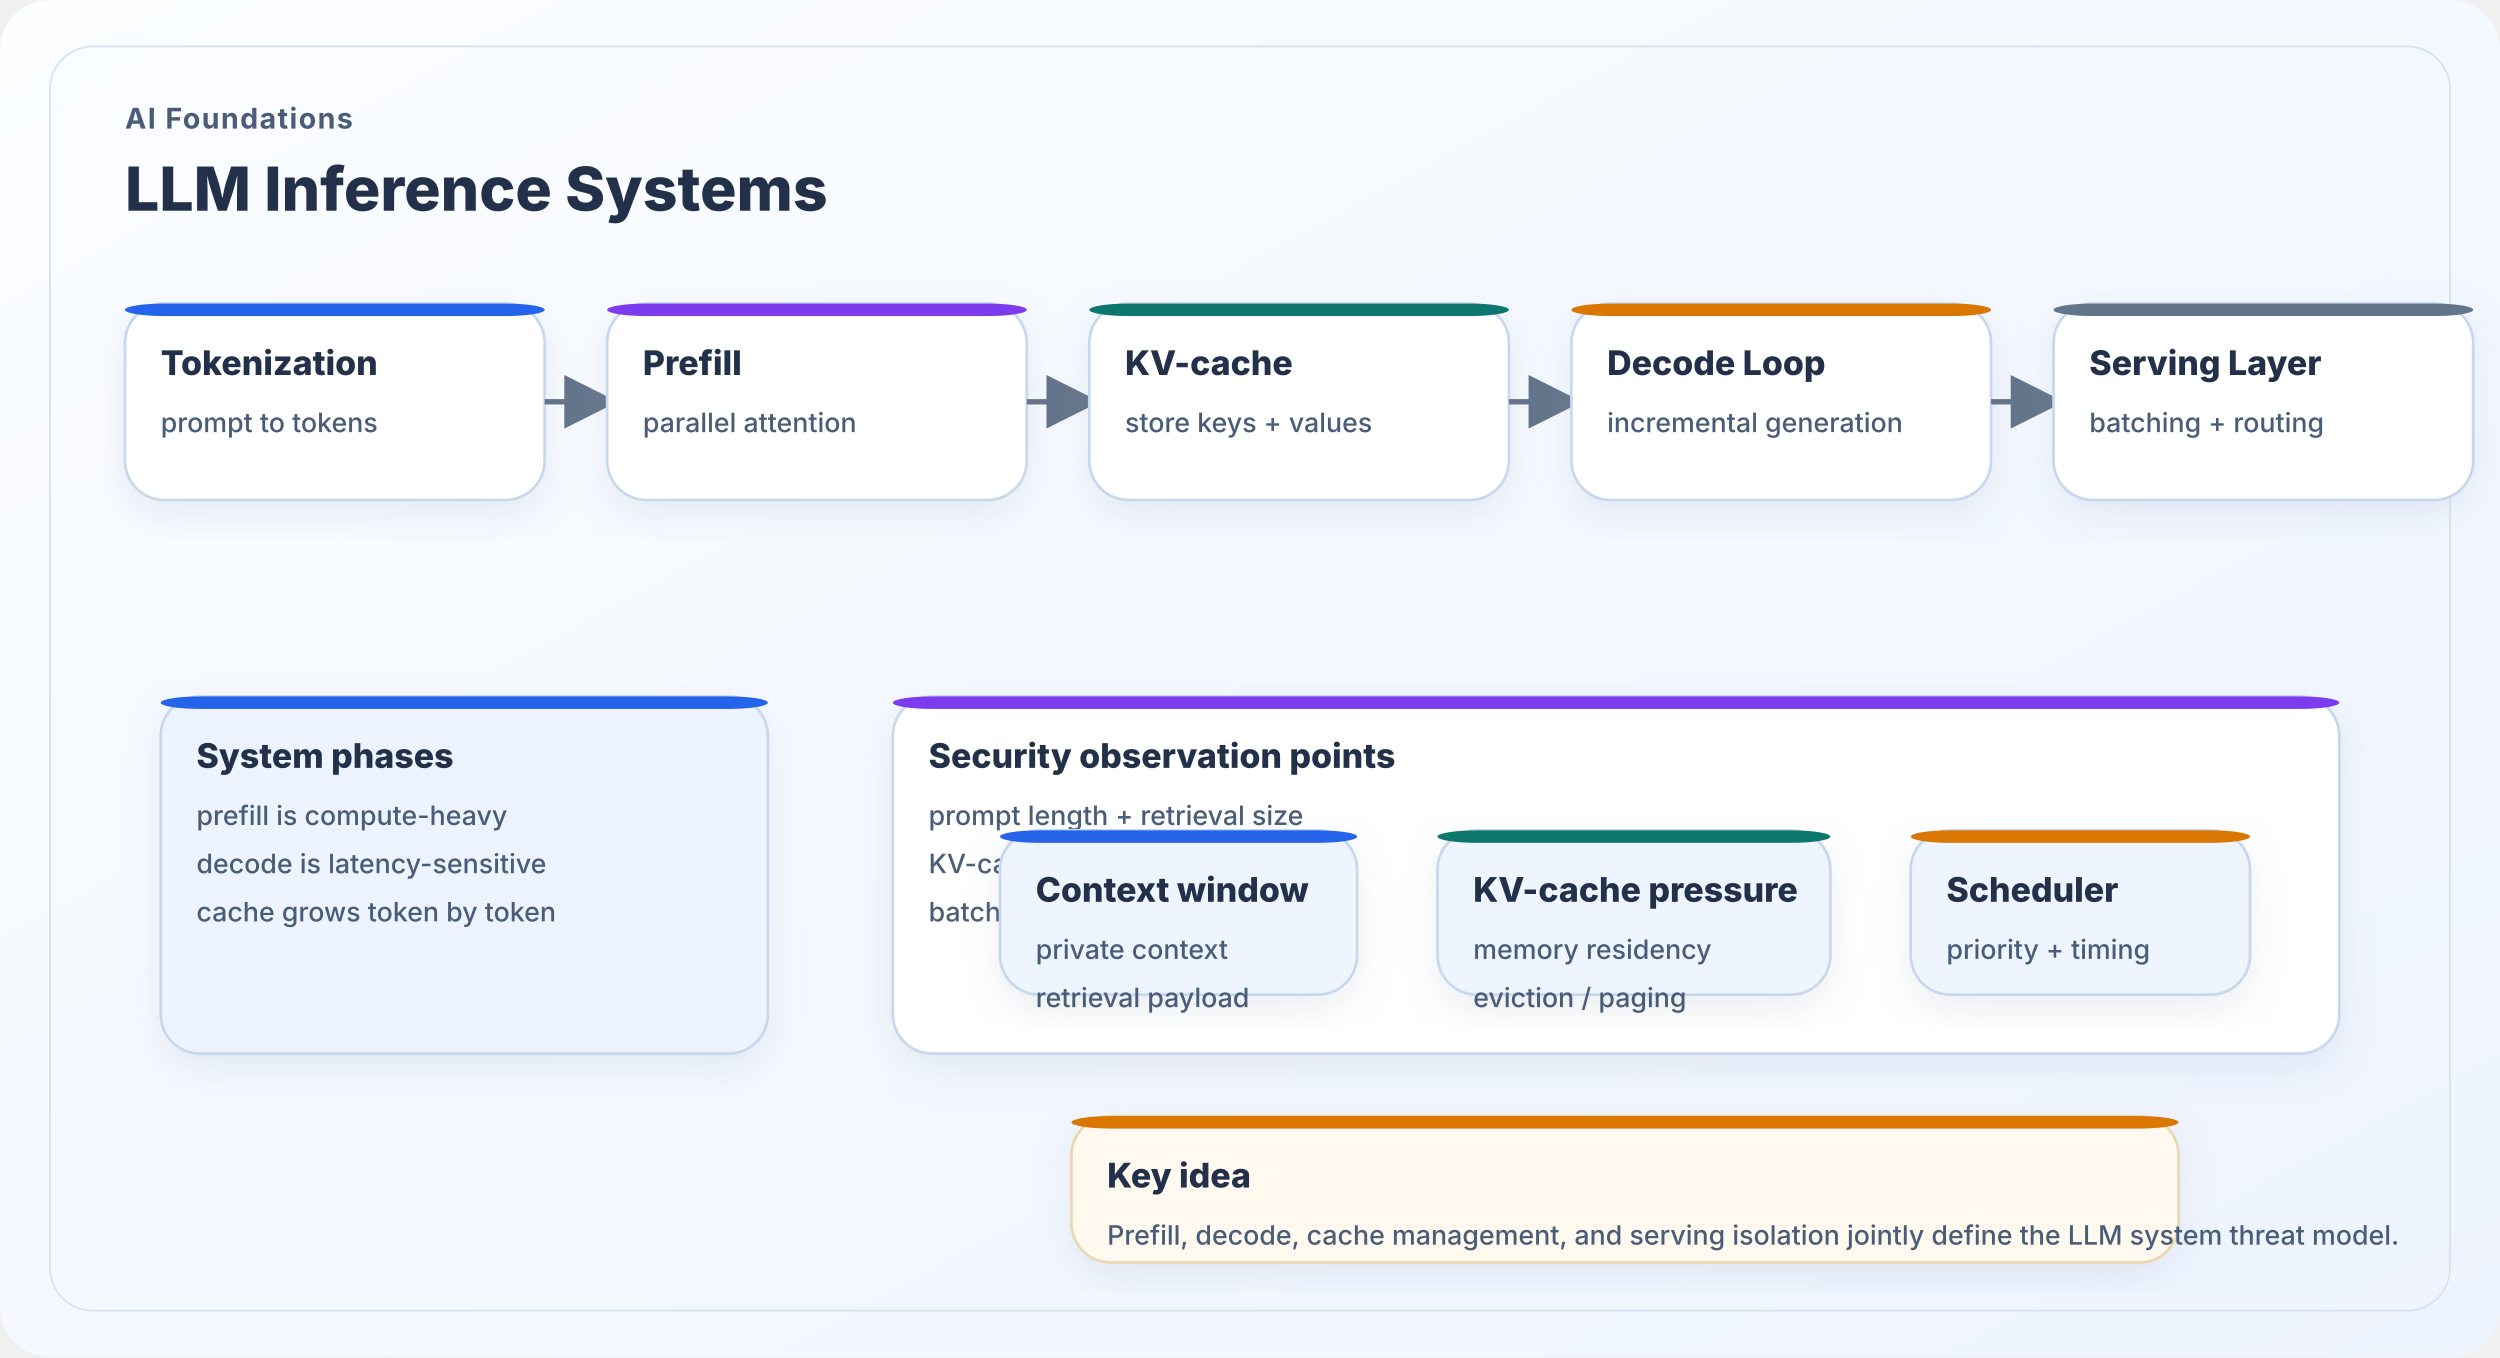
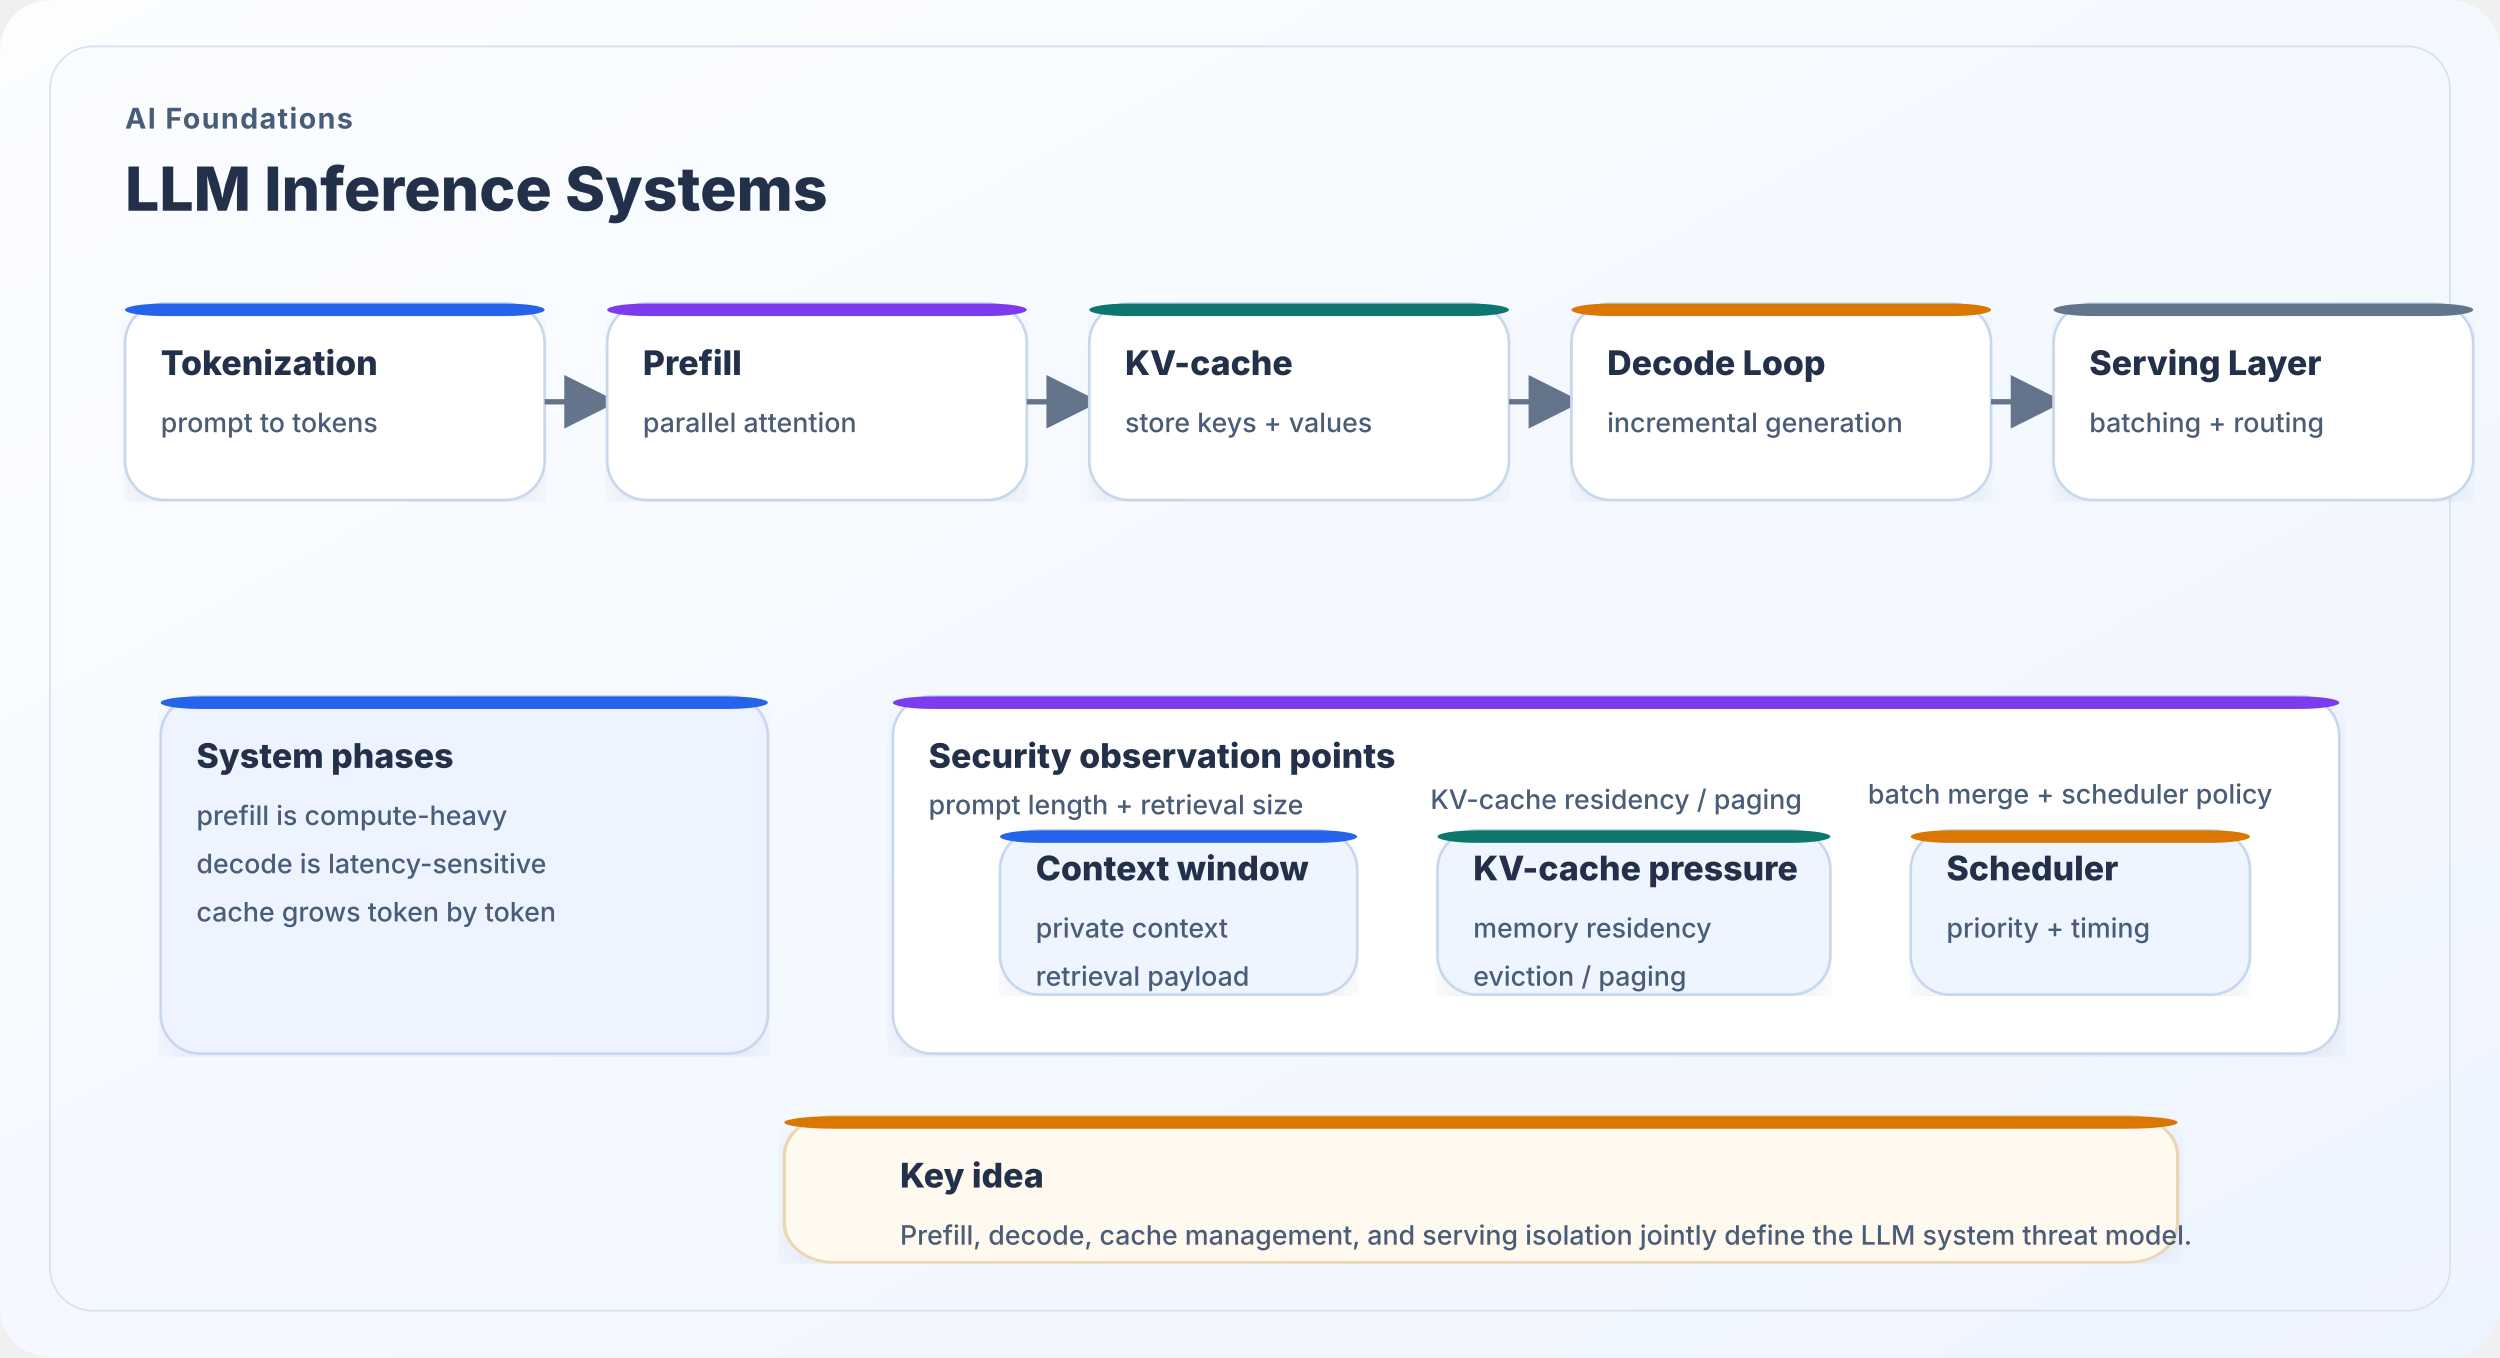
- <svg xmlns="http://www.w3.org/2000/svg" width="1400" height="760" viewBox="0 0 1400 760" role="img" aria-label="LLM Inference Systems">
-   <defs>
+ <svg xmlns="http://www.w3.org/2000/svg" width="1400" height="760" viewBox="0 0 1400 760" role="img" aria-label="LLM Inference Systems" version="1.1" id="svg36">
+   <defs id="defs6">
    <linearGradient id="bgGrad" x1="0" y1="0" x2="1" y2="1">
-       <stop offset="0%" stop-color="#fbfdff" />
-       <stop offset="100%" stop-color="#eef4ff" />
+       <stop offset="0%" stop-color="#fbfdff" id="stop1" />
+       <stop offset="100%" stop-color="#eef4ff" id="stop2" />
    </linearGradient>
    <linearGradient id="multi" x1="0" y1="0" x2="1" y2="0">
-       <stop offset="0%" stop-color="#2563eb" />
-       <stop offset="50%" stop-color="#7c3aed" />
-       <stop offset="100%" stop-color="#0f766e" />
+       <stop offset="0%" stop-color="#2563eb" id="stop3" />
+       <stop offset="50%" stop-color="#7c3aed" id="stop4" />
+       <stop offset="100%" stop-color="#0f766e" id="stop5" />
    </linearGradient>
-     <filter id="shadow" x="-20%" y="-20%" width="140%" height="140%">
+     <filter id="shadow" x="-0.004" y="-0.009" width="1.008" height="1.018">
      <feDropShadow dx="0" dy="8" stdDeviation="10" flood-color="#94a3b8" flood-opacity="0.18" />
    </filter>
    <marker id="arrowBlue" markerWidth="10" markerHeight="10" refX="8" refY="5" orient="auto">
-       <path d="M0,0 L10,5 L0,10 Z" fill="#2563eb" />
+       <path d="M0,0 L10,5 L0,10 Z" fill="#2563eb" id="path5" />
    </marker>
    <marker id="arrowSlate" markerWidth="10" markerHeight="10" refX="8" refY="5" orient="auto">
-       <path d="M0,0 L10,5 L0,10 Z" fill="#64748b" />
+       <path d="M0,0 L10,5 L0,10 Z" fill="#64748b" id="path6" />
    </marker>
-     <style>
+     <style id="style6">
.title{font:800 34px Inter,Arial,sans-serif;fill:#22304a}
.subtitle{font:700 16px Inter,Arial,sans-serif;fill:#4a5d78;letter-spacing:.05em;text-transform:uppercase}
.bt{font:800 19px Inter,Arial,sans-serif;fill:#22304a}
.bs{font:500 15px Inter,Arial,sans-serif;fill:#4a5d78}
.cap{font:700 14px Inter,Arial,sans-serif;fill:#4a5d78}
</style>
  </defs>
-   <rect width="1400" height="760" rx="28" fill="url(#bgGrad)" />
-   <rect x="28" y="26" width="1344" height="708" rx="24" fill="none" stroke="#d7e2f1" />
-   <text x="70" y="72" class="subtitle">AI Foundations</text>
-   <text x="70" y="118" class="title">LLM Inference Systems</text>
-   <g filter="url(#shadow)">
-     <rect x="70" y="170" width="235" height="110" rx="22" fill="#ffffff" stroke="#c7d7ee" stroke-width="1.5" />
-     <rect x="70" y="170" width="235" height="7" rx="22" fill="#2563eb" />
+   <rect width="1400" height="760" rx="28" fill="url(#bgGrad)" id="rect6" />
+   <rect x="28" y="26" width="1344" height="708" rx="24" fill="none" stroke="#d7e2f1" id="rect7" />
+   <text x="70" y="72" class="subtitle" id="text7">AI Foundations</text>
+   <text x="70" y="118" class="title" id="text8">LLM Inference Systems</text>
+   <g filter="url(#shadow)" id="g9">
+     <rect x="70" y="170" width="235" height="110" rx="22" fill="#ffffff" stroke="#c7d7ee" stroke-width="1.5" id="rect8" />
+     <rect x="70" y="170" width="235" height="7" rx="22" fill="#2563eb" id="rect9" />
  </g>
-   <text x="90" y="210" class="bt">Tokenization</text>
-   <text x="90" y="242" class="bs">prompt to tokens</text>
-   <line x1="305" y1="225" x2="340" y2="225" stroke="#64748b" stroke-width="3" marker-end="url(#arrowSlate)" />
-   <g filter="url(#shadow)">
-     <rect x="340" y="170" width="235" height="110" rx="22" fill="#ffffff" stroke="#c7d7ee" stroke-width="1.5" />
-     <rect x="340" y="170" width="235" height="7" rx="22" fill="#7c3aed" />
+   <text x="90" y="210" class="bt" id="text9">Tokenization</text>
+   <text x="90" y="242" class="bs" id="text10">prompt to tokens</text>
+   <line x1="305" y1="225" x2="340" y2="225" stroke="#64748b" stroke-width="3" marker-end="url(#arrowSlate)" id="line10" />
+   <g filter="url(#shadow)" id="g11">
+     <rect x="340" y="170" width="235" height="110" rx="22" fill="#ffffff" stroke="#c7d7ee" stroke-width="1.5" id="rect10" />
+     <rect x="340" y="170" width="235" height="7" rx="22" fill="#7c3aed" id="rect11" />
  </g>
-   <text x="360" y="210" class="bt">Prefill</text>
-   <text x="360" y="242" class="bs">parallel attention</text>
-   <line x1="575" y1="225" x2="610" y2="225" stroke="#64748b" stroke-width="3" marker-end="url(#arrowSlate)" />
-   <g filter="url(#shadow)">
-     <rect x="610" y="170" width="235" height="110" rx="22" fill="#ffffff" stroke="#c7d7ee" stroke-width="1.5" />
-     <rect x="610" y="170" width="235" height="7" rx="22" fill="#0f766e" />
+   <text x="360" y="210" class="bt" id="text11">Prefill</text>
+   <text x="360" y="242" class="bs" id="text12">parallel attention</text>
+   <line x1="575" y1="225" x2="610" y2="225" stroke="#64748b" stroke-width="3" marker-end="url(#arrowSlate)" id="line12" />
+   <g filter="url(#shadow)" id="g13">
+     <rect x="610" y="170" width="235" height="110" rx="22" fill="#ffffff" stroke="#c7d7ee" stroke-width="1.5" id="rect12" />
+     <rect x="610" y="170" width="235" height="7" rx="22" fill="#0f766e" id="rect13" />
  </g>
-   <text x="630" y="210" class="bt">KV-cache</text>
-   <text x="630" y="242" class="bs">store keys + values</text>
-   <line x1="845" y1="225" x2="880" y2="225" stroke="#64748b" stroke-width="3" marker-end="url(#arrowSlate)" />
-   <g filter="url(#shadow)">
-     <rect x="880" y="170" width="235" height="110" rx="22" fill="#ffffff" stroke="#c7d7ee" stroke-width="1.5" />
-     <rect x="880" y="170" width="235" height="7" rx="22" fill="#d97706" />
+   <text x="630" y="210" class="bt" id="text13">KV-cache</text>
+   <text x="630" y="242" class="bs" id="text14">store keys + values</text>
+   <line x1="845" y1="225" x2="880" y2="225" stroke="#64748b" stroke-width="3" marker-end="url(#arrowSlate)" id="line14" />
+   <g filter="url(#shadow)" id="g15">
+     <rect x="880" y="170" width="235" height="110" rx="22" fill="#ffffff" stroke="#c7d7ee" stroke-width="1.5" id="rect14" />
+     <rect x="880" y="170" width="235" height="7" rx="22" fill="#d97706" id="rect15" />
  </g>
-   <text x="900" y="210" class="bt">Decode Loop</text>
-   <text x="900" y="242" class="bs">incremental generation</text>
-   <line x1="1115" y1="225" x2="1150" y2="225" stroke="#64748b" stroke-width="3" marker-end="url(#arrowSlate)" />
-   <g filter="url(#shadow)">
-     <rect x="1150" y="170" width="235" height="110" rx="22" fill="#ffffff" stroke="#c7d7ee" stroke-width="1.5" />
-     <rect x="1150" y="170" width="235" height="7" rx="22" fill="#64748b" />
+   <text x="900" y="210" class="bt" id="text15">Decode Loop</text>
+   <text x="900" y="242" class="bs" id="text16">incremental generation</text>
+   <line x1="1115" y1="225" x2="1150" y2="225" stroke="#64748b" stroke-width="3" marker-end="url(#arrowSlate)" id="line16" />
+   <g filter="url(#shadow)" id="g17">
+     <rect x="1150" y="170" width="235" height="110" rx="22" fill="#ffffff" stroke="#c7d7ee" stroke-width="1.5" id="rect16" />
+     <rect x="1150" y="170" width="235" height="7" rx="22" fill="#64748b" id="rect17" />
  </g>
-   <text x="1170" y="210" class="bt">Serving Layer</text>
-   <text x="1170" y="242" class="bs">batching + routing</text>
-   <g filter="url(#shadow)">
-     <rect x="90" y="390" width="340" height="200" rx="22" fill="#edf4ff" stroke="#c7d7ee" stroke-width="1.5" />
-     <rect x="90" y="390" width="340" height="7" rx="22" fill="#2563eb" />
+   <text x="1170" y="210" class="bt" id="text17">Serving Layer</text>
+   <text x="1170" y="242" class="bs" id="text18">batching + routing</text>
+   <g filter="url(#shadow)" id="g19">
+     <rect x="90" y="390" width="340" height="200" rx="22" fill="#edf4ff" stroke="#c7d7ee" stroke-width="1.5" id="rect18" />
+     <rect x="90" y="390" width="340" height="7" rx="22" fill="#2563eb" id="rect19" />
  </g>
-   <text x="110" y="430" class="bt">System phases</text>
-   <text x="110" y="462" class="bs">prefill is compute-heavy</text>
-   <text x="110" y="489" class="bs">decode is latency-sensitive</text>
-   <text x="110" y="516" class="bs">cache grows token by token</text>
-   <g filter="url(#shadow)">
-     <rect x="500" y="390" width="810" height="200" rx="22" fill="#ffffff" stroke="#c7d7ee" stroke-width="1.5" />
-     <rect x="500" y="390" width="810" height="7" rx="22" fill="#7c3aed" />
+   <text x="110" y="430" class="bt" id="text19">System phases</text>
+   <text x="110" y="462" class="bs" id="text20">prefill is compute-heavy</text>
+   <text x="110" y="489" class="bs" id="text21">decode is latency-sensitive</text>
+   <text x="110" y="516" class="bs" id="text22">cache grows token by token</text>
+   <g filter="url(#shadow)" id="g23">
+     <rect x="500" y="390" width="810" height="200" rx="22" fill="#ffffff" stroke="#c7d7ee" stroke-width="1.5" id="rect22" />
+     <rect x="500" y="390" width="810" height="7" rx="22" fill="#7c3aed" id="rect23" />
  </g>
-   <text x="520" y="430" class="bt">Security observation points</text>
-   <text x="520" y="462" class="bs">prompt length + retrieval size</text>
-   <text x="520" y="489" class="bs">KV-cache residency / paging</text>
-   <text x="520" y="516" class="bs">batch merge + scheduler policy</text>
-   <g filter="url(#shadow)">
-     <rect x="560" y="465" width="200" height="92" rx="22" fill="#eef5ff" stroke="#c7d7ee" stroke-width="1.5" />
-     <rect x="560" y="465" width="200" height="7" rx="22" fill="#2563eb" />
+   <text x="520" y="430" class="bt" id="text23">Security observation points</text>
+   <text x="520" y="456" class="bs" id="text24" style="font-style:normal;font-variant:normal;font-weight:500;font-stretch:normal;font-size:15px;line-height:normal;font-family:Inter, Arial, sans-serif">prompt length + retrieval size</text>
+   <text x="801" y="453" class="bs" id="text25" style="font-style:normal;font-variant:normal;font-weight:500;font-stretch:normal;font-size:15px;line-height:normal;font-family:Inter, Arial, sans-serif">KV-cache residency / paging</text>
+   <text x="1046" y="450" class="bs" id="text26" style="font-style:normal;font-variant:normal;font-weight:500;font-stretch:normal;font-size:15px;line-height:normal;font-family:Inter, Arial, sans-serif">batch merge + scheduler policy</text>
+   <g filter="url(#shadow)" id="g27">
+     <rect x="560" y="465" width="200" height="92" rx="22" fill="#eef5ff" stroke="#c7d7ee" stroke-width="1.5" id="rect26" />
+     <rect x="560" y="465" width="200" height="7" rx="22" fill="#2563eb" id="rect27" />
  </g>
-   <text x="580" y="505" class="bt">Context window</text>
-   <text x="580" y="537" class="bs">private context</text>
-   <text x="580" y="564" class="bs">retrieval payload</text>
-   <g filter="url(#shadow)">
-     <rect x="805" y="465" width="220" height="92" rx="22" fill="#eef5ff" stroke="#c7d7ee" stroke-width="1.5" />
-     <rect x="805" y="465" width="220" height="7" rx="22" fill="#0f766e" />
+   <text x="580" y="493" class="bt" id="text27" style="font-style:normal;font-variant:normal;font-weight:800;font-stretch:normal;font-size:19px;line-height:normal;font-family:Inter, Arial, sans-serif">Context window</text>
+   <text x="580" y="525" class="bs" id="text28" style="font-style:normal;font-variant:normal;font-weight:500;font-stretch:normal;font-size:15px;line-height:normal;font-family:Inter, Arial, sans-serif">private context</text>
+   <text x="580" y="552" class="bs" id="text29" style="font-style:normal;font-variant:normal;font-weight:500;font-stretch:normal;font-size:15px;line-height:normal;font-family:Inter, Arial, sans-serif">retrieval payload</text>
+   <g filter="url(#shadow)" id="g30">
+     <rect x="805" y="465" width="220" height="92" rx="22" fill="#eef5ff" stroke="#c7d7ee" stroke-width="1.5" id="rect29" />
+     <rect x="805" y="465" width="220" height="7" rx="22" fill="#0f766e" id="rect30" />
  </g>
-   <text x="825" y="505" class="bt">KV-cache pressure</text>
-   <text x="825" y="537" class="bs">memory residency</text>
-   <text x="825" y="564" class="bs">eviction / paging</text>
-   <g filter="url(#shadow)">
-     <rect x="1070" y="465" width="190" height="92" rx="22" fill="#eef5ff" stroke="#c7d7ee" stroke-width="1.5" />
-     <rect x="1070" y="465" width="190" height="7" rx="22" fill="#d97706" />
+   <text x="825" y="493" class="bt" id="text30" style="font-style:normal;font-variant:normal;font-weight:800;font-stretch:normal;font-size:19px;line-height:normal;font-family:Inter, Arial, sans-serif">KV-cache pressure</text>
+   <text x="825" y="525" class="bs" id="text31" style="font-style:normal;font-variant:normal;font-weight:500;font-stretch:normal;font-size:15px;line-height:normal;font-family:Inter, Arial, sans-serif">memory residency</text>
+   <text x="825" y="552" class="bs" id="text32" style="font-style:normal;font-variant:normal;font-weight:500;font-stretch:normal;font-size:15px;line-height:normal;font-family:Inter, Arial, sans-serif">eviction / paging</text>
+   <g filter="url(#shadow)" id="g33">
+     <rect x="1070" y="465" width="190" height="92" rx="22" fill="#eef5ff" stroke="#c7d7ee" stroke-width="1.5" id="rect32" />
+     <rect x="1070" y="465" width="190" height="7" rx="22" fill="#d97706" id="rect33" />
  </g>
-   <text x="1090" y="505" class="bt">Scheduler</text>
-   <text x="1090" y="537" class="bs">priority + timing</text>
-   <g filter="url(#shadow)">
-     <rect x="600" y="625" width="620" height="82" rx="22" fill="#fff9ef" stroke="#ead7b2" stroke-width="1.5" />
-     <rect x="600" y="625" width="620" height="7" rx="22" fill="#d97706" />
+   <text x="1090" y="493" class="bt" id="text33" style="font-style:normal;font-variant:normal;font-weight:800;font-stretch:normal;font-size:19px;line-height:normal;font-family:Inter, Arial, sans-serif">Scheduler</text>
+   <text x="1090" y="525" class="bs" id="text34" style="font-style:normal;font-variant:normal;font-weight:500;font-stretch:normal;font-size:15px;line-height:normal;font-family:Inter, Arial, sans-serif">priority + timing</text>
+   <g filter="url(#shadow)" id="g35" transform="matrix(1.258497,0,0,0.9977941,-315.8945,1.469131)">
+     <rect x="600" y="625" width="620" height="82" rx="22" fill="#fff9ef" stroke="#ead7b2" stroke-width="1.5" id="rect34" />
+     <rect x="600" y="625" width="620" height="7" rx="22" fill="#d97706" id="rect35" />
  </g>
-   <text x="620" y="665" class="bt">Key idea</text>
-   <text x="620" y="697" class="bs">Prefill, decode, cache management, and serving isolation jointly define the LLM system threat model.</text>
+   <text x="504" y="665" class="bt" id="text35" style="font-style:normal;font-variant:normal;font-weight:800;font-stretch:normal;font-size:19px;line-height:normal;font-family:Inter, Arial, sans-serif">Key idea</text>
+   <text x="504" y="697" class="bs" id="text36" style="font-style:normal;font-variant:normal;font-weight:500;font-stretch:normal;font-size:15px;line-height:normal;font-family:Inter, Arial, sans-serif">Prefill, decode, cache management, and serving isolation jointly define the LLM system threat model.</text>
</svg>
